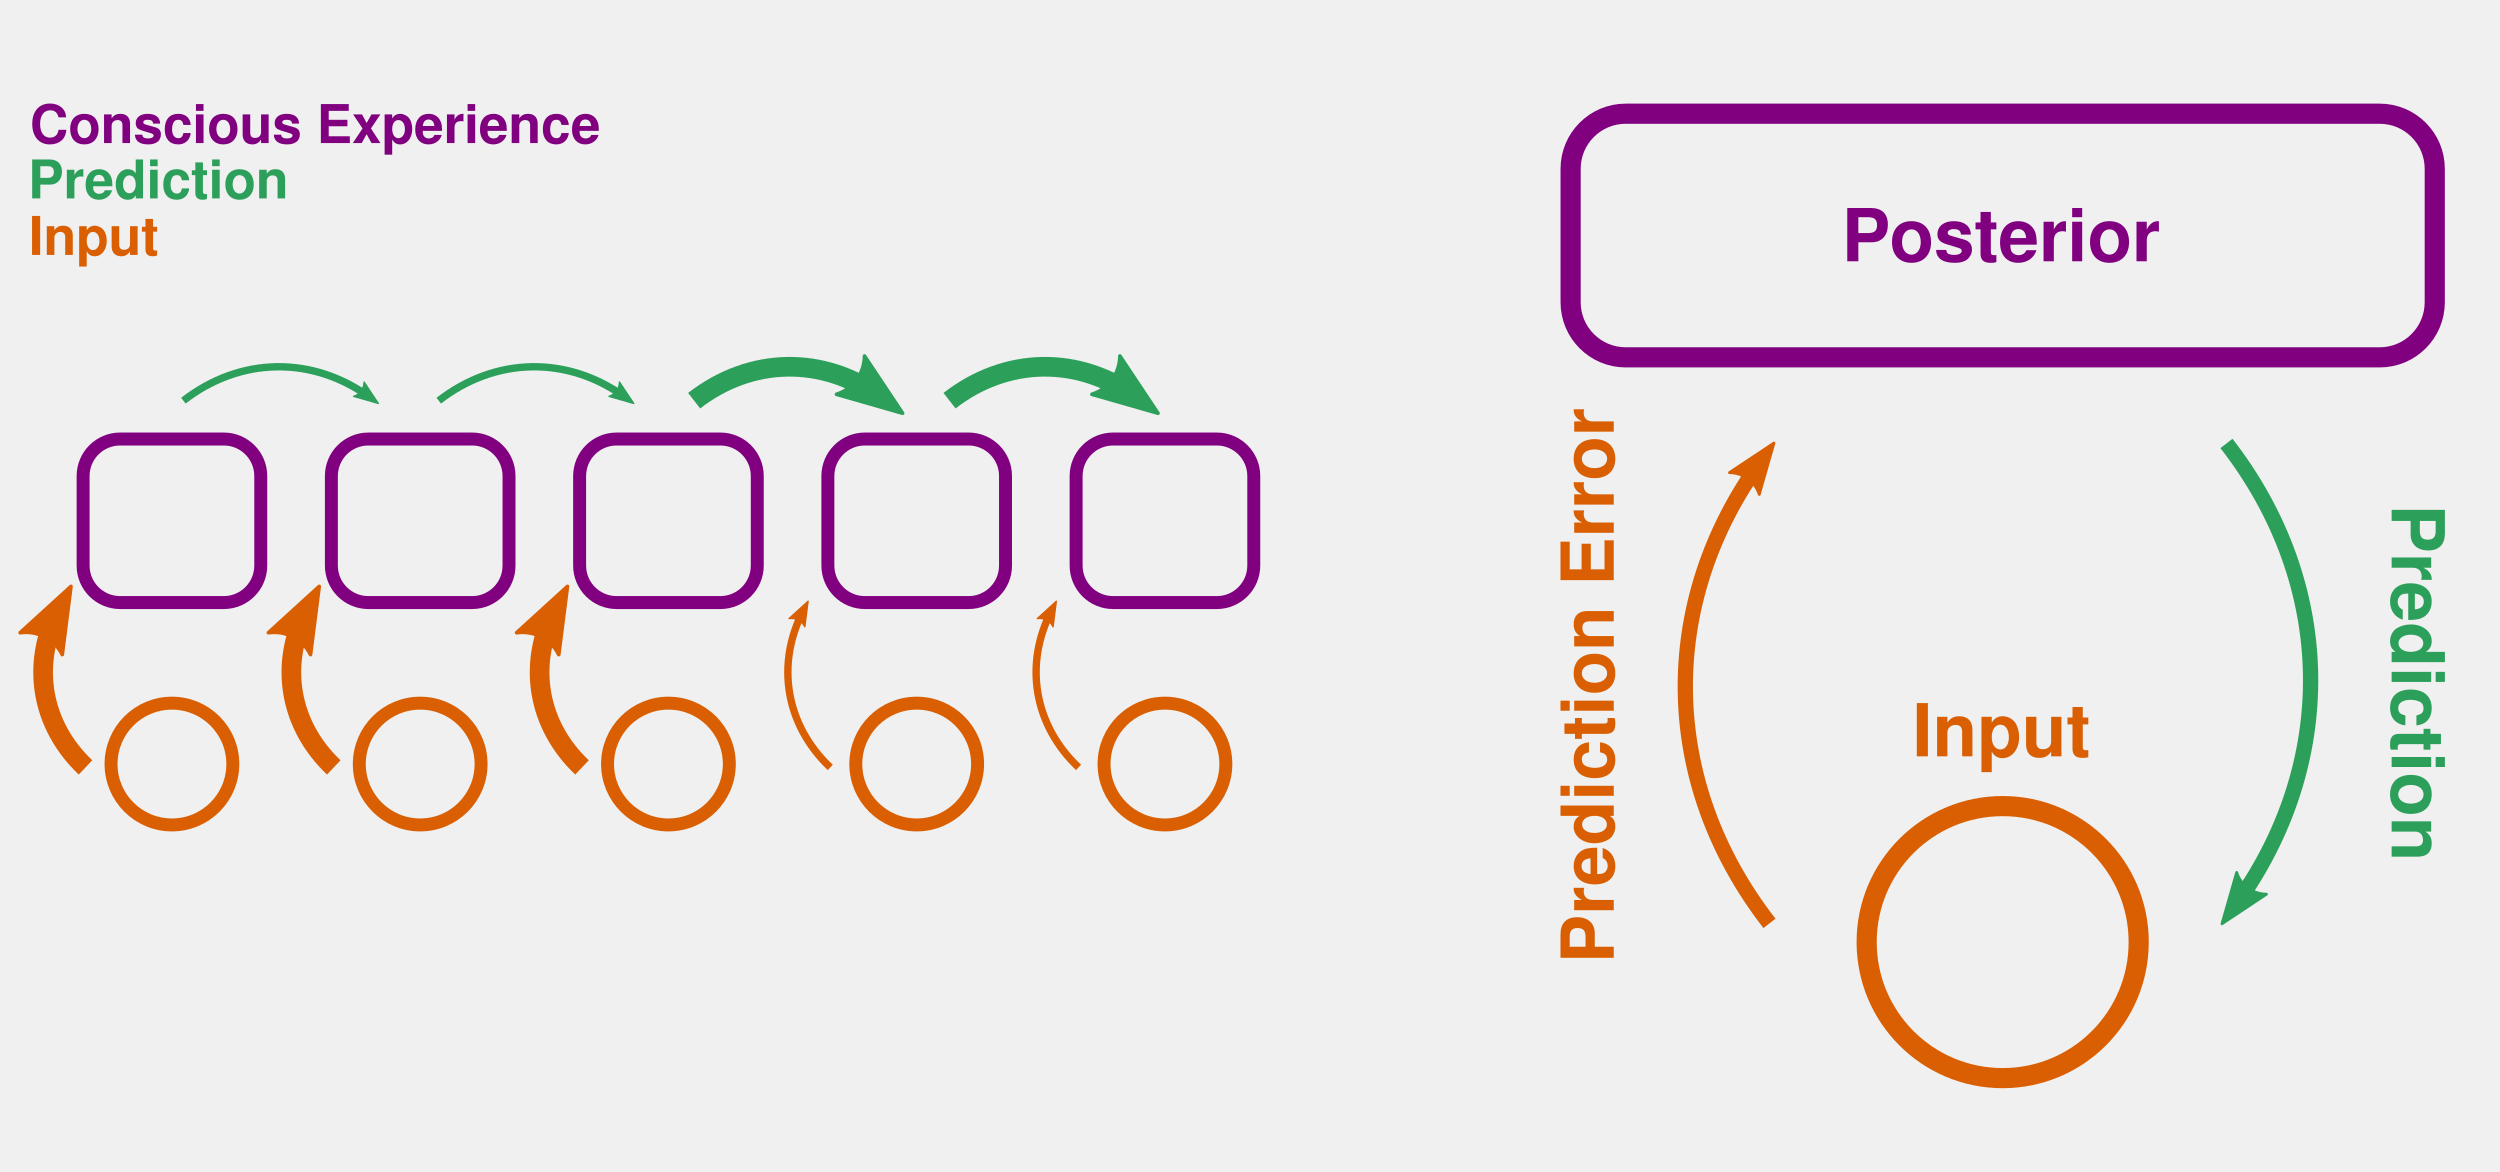
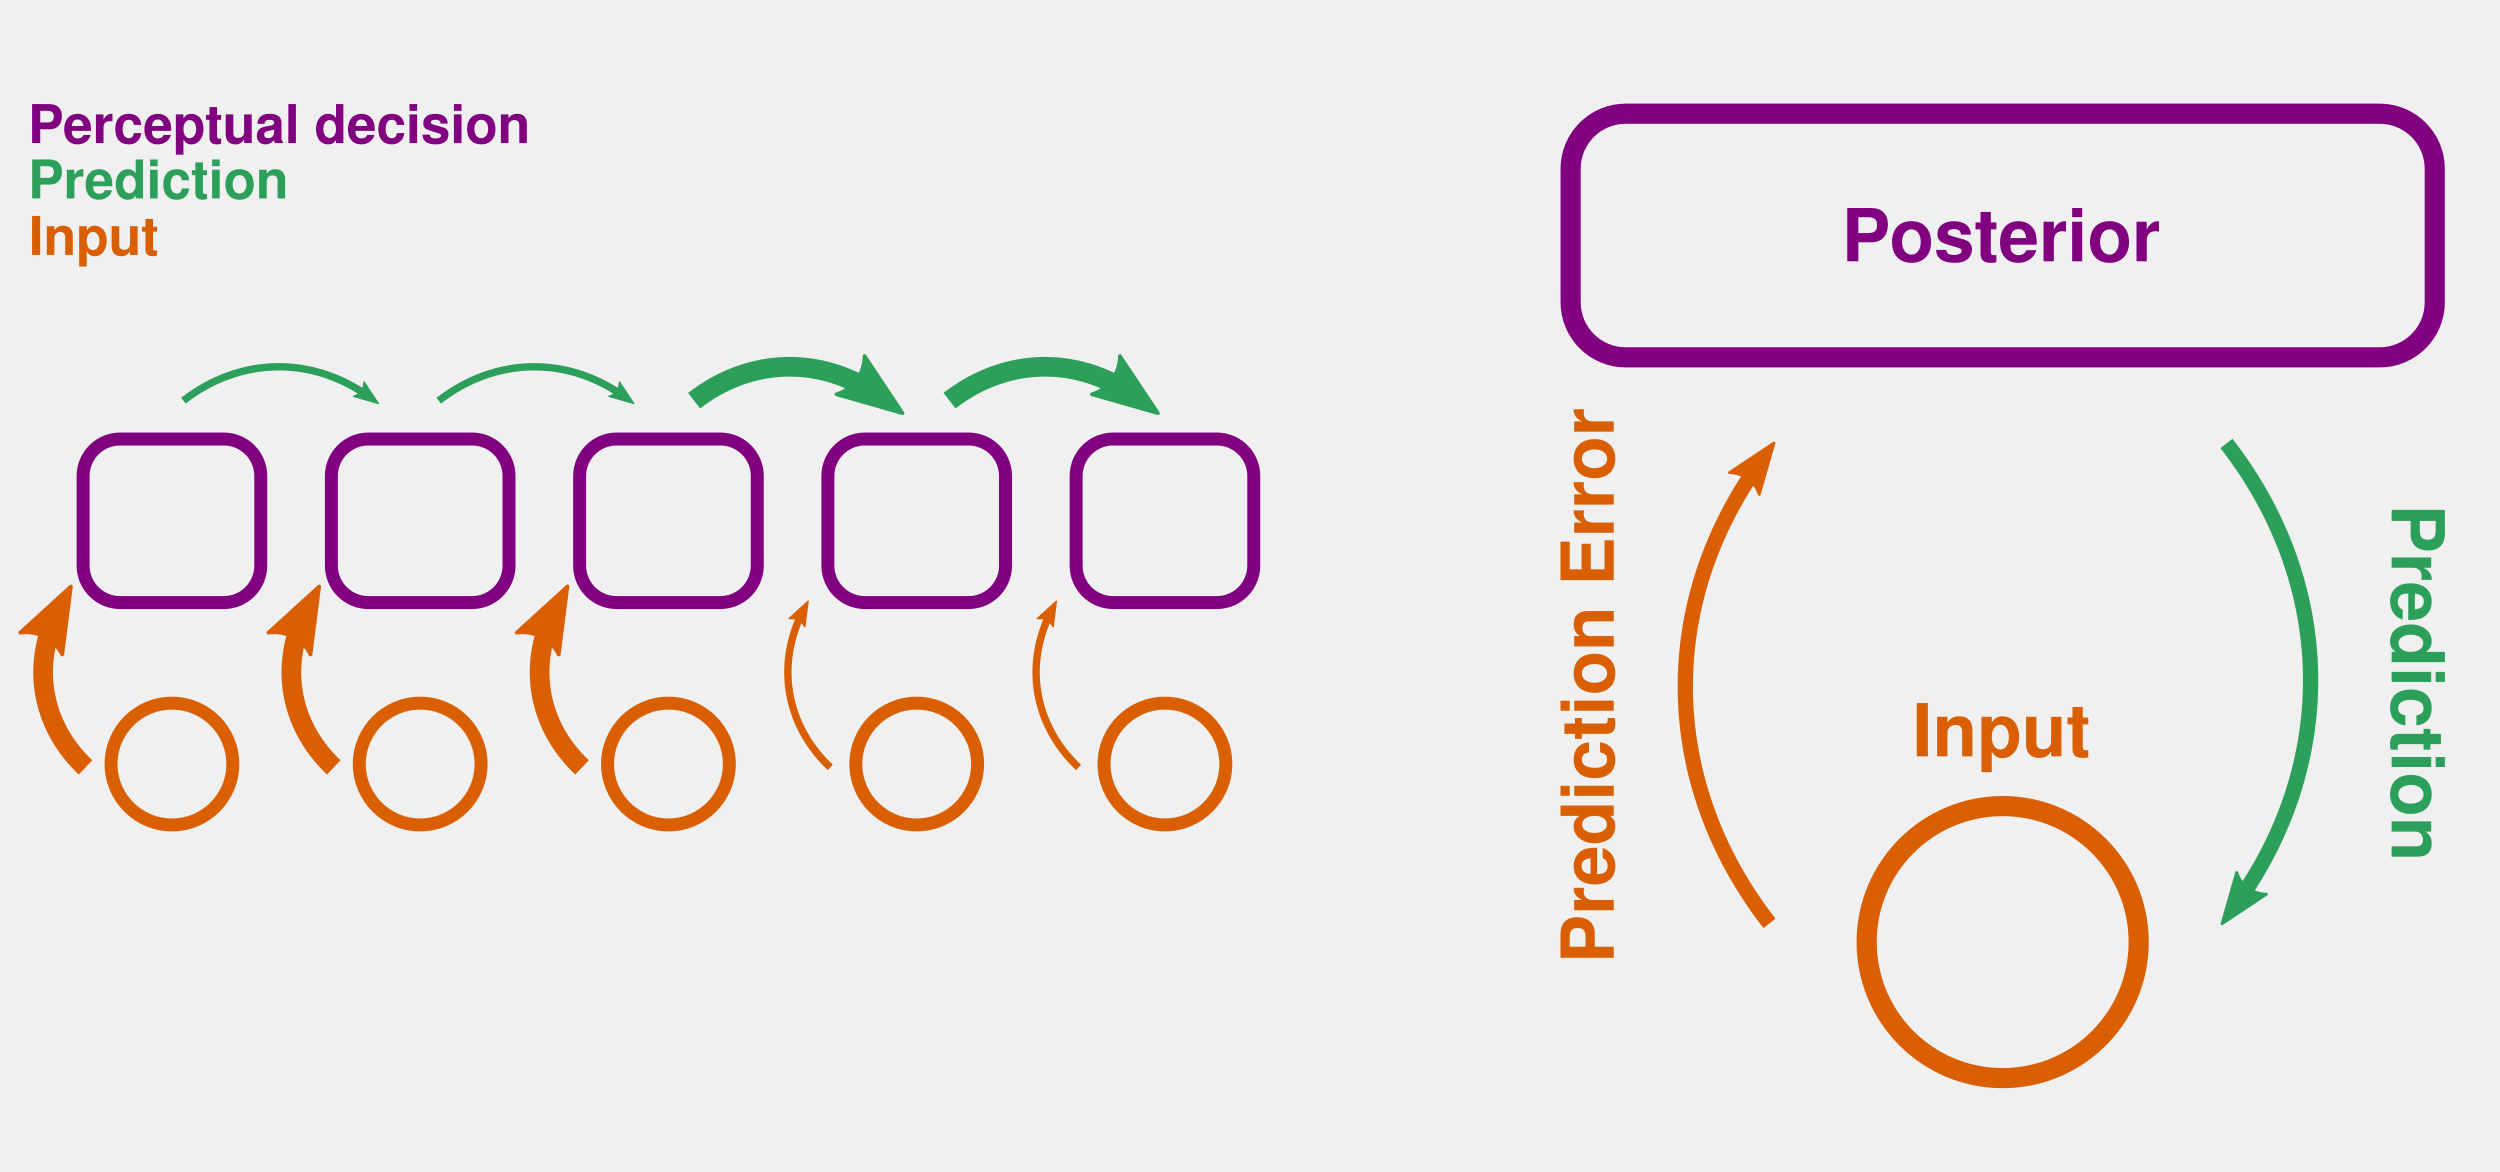
<svg xmlns="http://www.w3.org/2000/svg" width="1920" height="900" viewBox="0 0 508 238.125" version="1.1" id="svg951">
  <defs id="defs945">
    <marker style="overflow:visible" id="Arrow2Send" refX="0" refY="0" orient="auto">
      <path transform="matrix(-0.3,0,0,-0.3,0.69,0)" d="M 8.719,4.034 -2.207,0.016 8.719,-4.002 c -1.745,2.372 -1.735,5.617 -6e-7,8.035 z" style="fill:#000000;fill-opacity:1;fill-rule:evenodd;stroke:#000000;stroke-width:0.625;stroke-linejoin:round;stroke-opacity:1" id="path964" />
    </marker>
    <marker style="overflow:visible" id="Arrow1Mend" refX="0" refY="0" orient="auto">
      <path transform="matrix(-0.4,0,0,-0.4,-4,0)" style="fill:#000000;fill-opacity:1;fill-rule:evenodd;stroke:#000000;stroke-width:1pt;stroke-opacity:1" d="M 0,0 5,-5 -12.5,0 5,5 Z" id="path940" />
    </marker>
    <marker style="overflow:visible" id="TriangleOutM" refX="0" refY="0" orient="auto">
      <path transform="scale(0.4)" style="fill:#000000;fill-opacity:1;fill-rule:evenodd;stroke:#000000;stroke-width:1pt;stroke-opacity:1" d="M 5.77,0 -2.88,5 V -5 Z" id="path1076" />
    </marker>
    <marker style="overflow:visible" id="Arrow1Lend" refX="0" refY="0" orient="auto">
      <path transform="matrix(-0.8,0,0,-0.8,-10,0)" style="fill:#000000;fill-opacity:1;fill-rule:evenodd;stroke:#000000;stroke-width:1pt;stroke-opacity:1" d="M 0,0 5,-5 -12.5,0 5,5 Z" id="path934" />
    </marker>
    <clipPath id="clipPath398" clipPathUnits="userSpaceOnUse">
      <rect ry="2.725" y="-35.658" x="42.233" height="187.99" width="222.703" id="rect400" style="opacity:0.5;fill:#ff0000;fill-opacity:1;stroke:#ff0000;stroke-width:0;stroke-miterlimit:4;stroke-dasharray:none;stroke-dashoffset:0;paint-order:fill markers stroke" />
    </clipPath>
    <marker style="overflow:visible" id="Arrow2Send-3" refX="0" refY="0" orient="auto">
      <path transform="matrix(-0.3,0,0,-0.3,0.69,0)" d="M 8.719,4.034 -2.207,0.016 8.719,-4.002 c -1.745,2.372 -1.735,5.617 -6e-7,8.035 z" style="fill:#000000;fill-opacity:1;fill-rule:evenodd;stroke:#000000;stroke-width:0.625;stroke-linejoin:round;stroke-opacity:1" id="path964-6" />
    </marker>
    <clipPath clipPathUnits="userSpaceOnUse" id="clipPath175">
      <rect style="opacity:0.2;fill:#4d4d4d;stroke:#4d4d4d;stroke-width:1.012;stroke-miterlimit:10;stop-color:#000000" id="rect177" width="217.788" height="164.129" x="103.571" y="48.398" />
    </clipPath>
    <marker orient="auto" refY="0" refX="0" id="marker42143-9" style="overflow:visible">
      <path id="path42145-2" style="fill:#000000;fill-opacity:1;fill-rule:evenodd;stroke:#000000;stroke-width:0.625;stroke-linejoin:round;stroke-opacity:1" d="M 8.719,4.034 -2.207,0.016 8.719,-4.002 c -1.745,2.372 -1.735,5.617 -6e-7,8.035 z" transform="scale(-0.6)" />
    </marker>
    <marker orient="auto" refY="0" refX="0" id="marker42143" style="overflow:visible">
      <path id="path42145" style="fill:#000000;fill-opacity:1;fill-rule:evenodd;stroke:#000000;stroke-width:0.625;stroke-linejoin:round;stroke-opacity:1" d="M 8.719,4.034 -2.207,0.016 8.719,-4.002 c -1.745,2.372 -1.735,5.617 -6e-7,8.035 z" transform="scale(-0.6)" />
    </marker>
    <marker orient="auto" refY="0" refX="0" id="marker42143-9-3" style="overflow:visible">
      <path id="path42145-2-6" style="fill:#000000;fill-opacity:1;fill-rule:evenodd;stroke:#000000;stroke-width:0.625;stroke-linejoin:round;stroke-opacity:1" d="M 8.719,4.034 -2.207,0.016 8.719,-4.002 c -1.745,2.372 -1.735,5.617 -6e-7,8.035 z" transform="scale(-0.6)" />
    </marker>
    <marker orient="auto" refY="0" refX="0" id="marker42143-7" style="overflow:visible">
      <path id="path42145-5" style="fill:#000000;fill-opacity:1;fill-rule:evenodd;stroke:#000000;stroke-width:0.625;stroke-linejoin:round;stroke-opacity:1" d="M 8.719,4.034 -2.207,0.016 8.719,-4.002 c -1.745,2.372 -1.735,5.617 -6e-7,8.035 z" transform="scale(-0.6)" />
    </marker>
    <clipPath clipPathUnits="userSpaceOnUse" id="clipPath61">
      <rect style="opacity:0.2;fill:#ff0000;stroke:#ffffff;stroke-width:0.67;stop-color:#000000" id="rect63" width="471.888" height="193.112" x="-17.044" y="-0.893" />
    </clipPath>
    <marker orient="auto" refY="0" refX="0" id="Arrow2Send-36-5" style="overflow:visible">
      <path id="path1328-7-0" style="fill:#d95f02;fill-opacity:1;fill-rule:evenodd;stroke:#d95f02;stroke-width:0.625;stroke-linejoin:round;stroke-opacity:1" d="M 8.719,4.034 -2.207,0.016 8.719,-4.002 c -1.745,2.372 -1.735,5.617 -6e-7,8.035 z" transform="matrix(-0.3,0,0,-0.3,0.69,0)" />
    </marker>
    <marker orient="auto" refY="0" refX="0" id="Arrow2Send-36-5-3" style="overflow:visible">
      <path id="path1328-7-0-2" style="fill:#d95f02;fill-opacity:1;fill-rule:evenodd;stroke:#d95f02;stroke-width:0.625;stroke-linejoin:round;stroke-opacity:1" d="M 8.719,4.034 -2.207,0.016 8.719,-4.002 c -1.745,2.372 -1.735,5.617 -6e-7,8.035 z" transform="matrix(-0.3,0,0,-0.3,0.69,0)" />
    </marker>
    <marker orient="auto" refY="0" refX="0" id="Arrow2Send-36-5-6" style="overflow:visible">
      <path id="path1328-7-0-1" style="fill:#d95f02;fill-opacity:1;fill-rule:evenodd;stroke:#d95f02;stroke-width:0.625;stroke-linejoin:round;stroke-opacity:1" d="M 8.719,4.034 -2.207,0.016 8.719,-4.002 c -1.745,2.372 -1.735,5.617 -6e-7,8.035 z" transform="matrix(-0.3,0,0,-0.3,0.69,0)" />
    </marker>
    <marker orient="auto" refY="0" refX="0" id="Arrow2Send-36-5-5" style="overflow:visible">
      <path id="path1328-7-0-4" style="fill:#d95f02;fill-opacity:1;fill-rule:evenodd;stroke:#d95f02;stroke-width:0.625;stroke-linejoin:round;stroke-opacity:1" d="M 8.719,4.034 -2.207,0.016 8.719,-4.002 c -1.745,2.372 -1.735,5.617 -6e-7,8.035 z" transform="matrix(-0.3,0,0,-0.3,0.69,0)" />
    </marker>
    <marker orient="auto" refY="0" refX="0" id="Arrow2Send-36-5-65" style="overflow:visible">
      <path id="path1328-7-0-6" style="fill:#d95f02;fill-opacity:1;fill-rule:evenodd;stroke:#d95f02;stroke-width:0.625;stroke-linejoin:round;stroke-opacity:1" d="M 8.719,4.034 -2.207,0.016 8.719,-4.002 c -1.745,2.372 -1.735,5.617 -6e-7,8.035 z" transform="matrix(-0.3,0,0,-0.3,0.69,0)" />
    </marker>
    <marker orient="auto" refY="0" refX="0" id="Arrow2Send-3-5-7" style="overflow:visible">
      <path id="path1328-6-3-5" style="fill:#2ca05a;fill-opacity:1;fill-rule:evenodd;stroke:#2ca05a;stroke-width:0.625;stroke-linejoin:round;stroke-opacity:1" d="M 8.719,4.034 -2.207,0.016 8.719,-4.002 c -1.745,2.372 -1.735,5.617 -6e-7,8.035 z" transform="matrix(-0.3,0,0,-0.3,0.69,0)" />
    </marker>
    <marker orient="auto" refY="0" refX="0" id="Arrow2Send-3-5-7-2" style="overflow:visible">
      <path id="path1328-6-3-5-2" style="fill:#2ca05a;fill-opacity:1;fill-rule:evenodd;stroke:#2ca05a;stroke-width:0.625;stroke-linejoin:round;stroke-opacity:1" d="M 8.719,4.034 -2.207,0.016 8.719,-4.002 c -1.745,2.372 -1.735,5.617 -6e-7,8.035 z" transform="matrix(-0.3,0,0,-0.3,0.69,0)" />
    </marker>
    <marker orient="auto" refY="0" refX="0" id="Arrow2Send-3-5-7-9" style="overflow:visible">
      <path id="path1328-6-3-5-7" style="fill:#2ca05a;fill-opacity:1;fill-rule:evenodd;stroke:#2ca05a;stroke-width:0.625;stroke-linejoin:round;stroke-opacity:1" d="M 8.719,4.034 -2.207,0.016 8.719,-4.002 c -1.745,2.372 -1.735,5.617 -6e-7,8.035 z" transform="matrix(-0.3,0,0,-0.3,0.69,0)" />
    </marker>
    <marker orient="auto" refY="0" refX="0" id="Arrow2Send-3-5-7-6" style="overflow:visible">
      <path id="path1328-6-3-5-1" style="fill:#2ca05a;fill-opacity:1;fill-rule:evenodd;stroke:#2ca05a;stroke-width:0.625;stroke-linejoin:round;stroke-opacity:1" d="M 8.719,4.034 -2.207,0.016 8.719,-4.002 c -1.745,2.372 -1.735,5.617 -6e-7,8.035 z" transform="matrix(-0.3,0,0,-0.3,0.69,0)" />
    </marker>
    <marker orient="auto" refY="0" refX="0" id="Arrow2Send-36" style="overflow:visible">
      <path id="path1328-7" style="fill:#d95f02;fill-opacity:1;fill-rule:evenodd;stroke:#d95f02;stroke-width:0.625;stroke-linejoin:round;stroke-opacity:1" d="M 8.719,4.034 -2.207,0.016 8.719,-4.002 c -1.745,2.372 -1.735,5.617 -6e-7,8.035 z" transform="matrix(-0.3,0,0,-0.3,0.69,0)" />
    </marker>
    <marker orient="auto" refY="0" refX="0" id="Arrow2Send-3-5" style="overflow:visible">
      <path id="path1328-6-3" style="fill:#2ca05a;fill-opacity:1;fill-rule:evenodd;stroke:#2ca05a;stroke-width:0.625;stroke-linejoin:round;stroke-opacity:1" d="M 8.719,4.034 -2.207,0.016 8.719,-4.002 c -1.745,2.372 -1.735,5.617 -6e-7,8.035 z" transform="matrix(-0.3,0,0,-0.3,0.69,0)" />
    </marker>
  </defs>
  <g id="layer1" transform="translate(33.97126,-9.272665)">
    <g id="g956">
      <g id="g26927" style="display:inline" transform="matrix(3.520256,0,0,3.520256,-439.5491,-148.2372)">
        <g id="g122" transform="matrix(0.8896034,0,0,0.8896034,12.92381,4.674744)">
          <g id="g3127-2" transform="matrix(0.5850555,0,0,0.5850555,34.07554,18.37387)" style="display:inline;stroke:#d95f02;stroke-width:1.437;stroke-miterlimit:4;stroke-dasharray:none">
            <circle r="6.753" cy="130.319" cx="157.358" id="path4033-6" style="opacity:1;fill:none;fill-opacity:0;stroke:#d95f02;stroke-width:1.437;stroke-miterlimit:4;stroke-dasharray:none" />
          </g>
          <g id="g3127-2-9" transform="matrix(0.5850555,0,0,0.5850555,50.18374,18.37387)" style="display:inline;stroke:#d95f02;stroke-width:1.437;stroke-miterlimit:4;stroke-dasharray:none">
            <circle r="6.753" cy="130.319" cx="157.358" id="path4033-6-3" style="opacity:1;fill:none;fill-opacity:0;stroke:#d95f02;stroke-width:1.437;stroke-miterlimit:4;stroke-dasharray:none" />
          </g>
          <g id="g3127-2-1" transform="matrix(0.5850555,0,0,0.5850555,66.29196,18.37387)" style="display:inline;stroke:#d95f02;stroke-width:1.437;stroke-miterlimit:4;stroke-dasharray:none">
            <circle r="6.753" cy="130.319" cx="157.358" id="path4033-6-9" style="opacity:1;fill:none;fill-opacity:0;stroke:#d95f02;stroke-width:1.437;stroke-miterlimit:4;stroke-dasharray:none" />
          </g>
          <g id="g3127-2-4" transform="matrix(0.5850555,0,0,0.5850555,82.40017,18.37387)" style="display:inline;stroke:#d95f02;stroke-width:1.437;stroke-miterlimit:4;stroke-dasharray:none">
            <circle r="6.753" cy="130.319" cx="157.358" id="path4033-6-7" style="opacity:1;fill:none;fill-opacity:0;stroke:#d95f02;stroke-width:1.437;stroke-miterlimit:4;stroke-dasharray:none" />
          </g>
          <g id="g3127-2-8" transform="matrix(0.5850555,0,0,0.5850555,98.50839,18.37387)" style="display:inline;stroke:#d95f02;stroke-width:1.437;stroke-miterlimit:4;stroke-dasharray:none">
            <circle r="6.753" cy="130.319" cx="157.358" id="path4033-6-4" style="opacity:1;fill:none;fill-opacity:0;stroke:#d95f02;stroke-width:1.437;stroke-miterlimit:4;stroke-dasharray:none" />
          </g>
          <rect style="display:inline;fill:none;fill-opacity:0;stroke:#800080;stroke-width:0.841;stroke-miterlimit:4;stroke-dasharray:none" id="rect4084-1-7" width="11.527" height="10.612" x="120.375" y="73.528" ry="2.4" />
          <rect style="display:inline;fill:none;fill-opacity:0;stroke:#800080;stroke-width:0.841;stroke-miterlimit:4;stroke-dasharray:none" id="rect4084-1-7-9" width="11.527" height="10.612" x="136.484" y="73.528" ry="2.4" />
          <rect style="display:inline;fill:none;fill-opacity:0;stroke:#800080;stroke-width:0.841;stroke-miterlimit:4;stroke-dasharray:none" id="rect4084-1-7-2" width="11.527" height="10.612" x="152.592" y="73.528" ry="2.4" />
          <rect style="display:inline;fill:none;fill-opacity:0;stroke:#800080;stroke-width:0.841;stroke-miterlimit:4;stroke-dasharray:none" id="rect4084-1-7-0" width="11.527" height="10.612" x="168.7" y="73.528" ry="2.4" />
          <rect style="display:inline;fill:none;fill-opacity:0;stroke:#800080;stroke-width:0.841;stroke-miterlimit:4;stroke-dasharray:none" id="rect4084-1-7-23" width="11.527" height="10.612" x="184.808" y="73.528" ry="2.4" />
          <path style="display:inline;opacity:1;fill:none;fill-opacity:0;stroke:#d95f02;stroke-width:1.277;stroke-miterlimit:4;stroke-dasharray:none;marker-end:url(#Arrow2Send-36-5)" id="path2087-2-3" transform="rotate(171.2988)" d="m -104.797,-111.979 a 11.974,9.837 0 0 1 0.171,10.355" />
          <path style="display:inline;opacity:1;fill:none;fill-opacity:0;stroke:#d95f02;stroke-width:1.277;stroke-miterlimit:4;stroke-dasharray:none;marker-end:url(#Arrow2Send-36-5-3)" id="path2087-2-3-0" transform="rotate(171.2988)" d="m -120.72,-114.416 a 11.974,9.837 0 0 1 0.171,10.355" />
          <path style="display:inline;opacity:1;fill:none;fill-opacity:0;stroke:#d95f02;stroke-width:1.277;stroke-miterlimit:4;stroke-dasharray:none;marker-end:url(#Arrow2Send-36-5-6)" id="path2087-2-3-5" transform="rotate(171.2988)" d="m -136.642,-116.853 a 11.974,9.837 0 0 1 0.171,10.355" />
          <path style="display:inline;opacity:1;fill:none;fill-opacity:0;stroke:#d95f02;stroke-width:0.479;stroke-miterlimit:4;stroke-dasharray:none;marker-end:url(#Arrow2Send-36-5-5)" id="path2087-2-3-7" transform="rotate(171.2988)" d="m -152.565,-119.29 a 11.974,9.837 0 0 1 0.171,10.355" />
          <path style="display:inline;opacity:1;fill:none;fill-opacity:0;stroke:#d95f02;stroke-width:0.479;stroke-miterlimit:4;stroke-dasharray:none;marker-end:url(#Arrow2Send-36-5-65)" id="path2087-2-3-9" transform="rotate(171.2988)" d="m -168.488,-121.727 a 11.974,9.837 0 0 1 0.171,10.355" />
          <path style="display:inline;opacity:1;fill:none;fill-opacity:0;stroke:#2ca05a;stroke-width:0.479;stroke-miterlimit:4;stroke-dasharray:none;marker-end:url(#Arrow2Send-3-5-7)" id="path2087-7-7-9" transform="rotate(-90)" d="m -71.041,126.881 a 14.025,11.521 0 0 1 0.2,12.128" />
          <path style="display:inline;opacity:1;fill:none;fill-opacity:0;stroke:#2ca05a;stroke-width:0.479;stroke-miterlimit:4;stroke-dasharray:none;marker-end:url(#Arrow2Send-3-5-7-2)" id="path2087-7-7-9-8" transform="rotate(-90)" d="m -71.041,143.452 a 14.025,11.521 0 0 1 0.2,12.128" />
          <path style="display:inline;opacity:1;fill:none;fill-opacity:0;stroke:#2ca05a;stroke-width:1.277;stroke-miterlimit:4;stroke-dasharray:none;marker-end:url(#Arrow2Send-3-5-7-9)" id="path2087-7-7-9-3" transform="rotate(-90)" d="m -71.041,160.023 a 14.025,11.521 0 0 1 0.2,12.128" />
          <path style="display:inline;opacity:1;fill:none;fill-opacity:0;stroke:#2ca05a;stroke-width:1.277;stroke-miterlimit:4;stroke-dasharray:none;marker-end:url(#Arrow2Send-3-5-7-6)" id="path2087-7-7-9-2" transform="rotate(-90)" d="m -71.041,176.594 a 14.025,11.521 0 0 1 0.2,12.128" />
        </g>
        <g id="g227" transform="translate(0,-8.568592)">
          <text y="68.028" x="116.874" style="font-variant:normal;font-weight:normal;font-size:3.07px;font-family:Helvetica;-inkscape-font-specification:Helvetica;writing-mode:lr-tb;display:inline;fill:#d95f02;fill-opacity:1;fill-rule:nonzero;stroke:none;stroke-width:0.384" id="text618-6-0-5-0-2">
            <tspan x="116.874" y="68.028" id="tspan616-2-9-0-9-5" style="font-style:normal;font-variant:normal;font-weight:bold;font-stretch:normal;font-family:Helvetica;-inkscape-font-specification:'Helvetica Bold';fill:#d95f02;stroke-width:0.384">Input</tspan>
          </text>
          <text y="64.765" x="116.834" style="font-variant:normal;font-weight:normal;font-size:3.07px;font-family:Helvetica;-inkscape-font-specification:Helvetica;writing-mode:lr-tb;display:inline;fill:#2ca05a;fill-opacity:1;fill-rule:nonzero;stroke:none;stroke-width:0.384" id="text618-6-0-5-3-3-4">
            <tspan x="116.834" y="64.765" id="tspan616-2-9-0-6-6-5" style="font-style:normal;font-variant:normal;font-weight:bold;font-stretch:normal;font-family:Helvetica;-inkscape-font-specification:'Helvetica Bold';fill:#2ca05a;stroke-width:0.384">Prediction</tspan>
          </text>
-           <text id="text618-6-0-3-0-3" style="font-variant:normal;font-weight:normal;font-size:3.07px;font-family:Helvetica;-inkscape-font-specification:Helvetica;writing-mode:lr-tb;display:inline;fill:#800080;fill-opacity:1;fill-rule:nonzero;stroke:none;stroke-width:0.384" x="133.402" y="61.57">
-             <tspan id="tspan3766-6-7" style="font-style:normal;font-variant:normal;font-weight:bold;font-stretch:normal;font-family:Helvetica;-inkscape-font-specification:'Helvetica Bold';text-align:center;text-anchor:middle;fill:#800080;stroke-width:0.384" y="61.57" x="133.402">Conscious Experience</tspan>
+           <text id="text618-6-0-3-0-3" style="font-variant:normal;font-weight:normal;font-size:3.07px;font-family:Helvetica;-inkscape-font-specification:Helvetica;writing-mode:lr-tb;display:inline;fill:#800080;fill-opacity:1;fill-rule:nonzero;stroke:none;stroke-width:0.384" x="131.325" y="61.57">
+             <tspan id="tspan3766-6-7" style="font-style:normal;font-variant:normal;font-weight:bold;font-stretch:normal;font-family:Helvetica;-inkscape-font-specification:'Helvetica Bold';text-align:center;text-anchor:middle;fill:#800080;stroke-width:0.384" y="61.57" x="131.325">Perceptual decision</tspan>
          </text>
        </g>
      </g>
      <g id="g26895" transform="matrix(3.428697,0,0,3.428697,-170.3391,-337.5933)" style="display:inline">
        <circle r="8.061" cy="156.999" cx="158.46" id="path4033" style="vector-effect:none;fill:none;fill-opacity:0;stroke:#d95f02;stroke-width:1.194" />
        <rect style="vector-effect:none;fill:none;fill-opacity:0;stroke:#800080;stroke-width:1.194;stroke-miterlimit:4;stroke-dasharray:none" id="rect4084-1" width="51.213" height="14.44" x="132.854" y="107.904" ry="3.266" />
        <path style="opacity:1;vector-effect:none;fill:none;fill-opacity:0;stroke:#d95f02;stroke-width:0.906;stroke-miterlimit:4;stroke-dasharray:none;marker-end:url(#Arrow2Send-36)" id="path2087-2" transform="scale(-1)" d="m -144.639,-155.889 a 31.771,26.099 0 0 1 0.454,27.475" />
        <path style="opacity:1;vector-effect:none;fill:none;fill-opacity:0;stroke:#2ca05a;stroke-width:0.906;stroke-miterlimit:4;stroke-dasharray:none;marker-end:url(#Arrow2Send-3-5)" id="path2087-7-7" d="m 171.722,127.446 a 31.771,26.099 0 0 1 0.454,27.475" />
        <text y="135.41" x="-158.259" style="font-variant:normal;font-weight:normal;font-size:4.325px;font-family:Helvetica;-inkscape-font-specification:Helvetica;writing-mode:lr-tb;fill:#d95f02;fill-opacity:1;fill-rule:nonzero;stroke:none;stroke-width:0.541" id="text618-6-0-5-0" transform="rotate(-90)">
          <tspan x="-158.259" y="135.41" id="tspan616-2-9-0-9" style="font-style:normal;font-variant:normal;font-weight:bold;font-stretch:normal;font-family:Helvetica;-inkscape-font-specification:'Helvetica Bold';fill:#d95f02;stroke-width:0.541">Prediction Error</tspan>
        </text>
        <text y="-181.51" x="131.055" style="font-variant:normal;font-weight:normal;font-size:4.325px;font-family:Helvetica;-inkscape-font-specification:Helvetica;writing-mode:lr-tb;fill:#2ca05a;fill-opacity:1;fill-rule:nonzero;stroke:none;stroke-width:0.541" id="text618-6-0-5-3-3" transform="rotate(90)">
          <tspan x="131.055" y="-181.51" id="tspan616-2-9-0-6-6" style="font-style:normal;font-variant:normal;font-weight:bold;font-stretch:normal;font-family:Helvetica;-inkscape-font-specification:'Helvetica Bold';fill:#2ca05a;stroke-width:0.541">Prediction</tspan>
        </text>
        <text id="text618-6-0-3-0" style="font-variant:normal;font-weight:normal;font-size:4.325px;font-family:Helvetica;-inkscape-font-specification:Helvetica;writing-mode:lr-tb;fill:#800080;fill-opacity:1;fill-rule:nonzero;stroke:none;stroke-width:0.541" x="158.363" y="116.651">
          <tspan id="tspan3766-6" style="font-style:normal;font-variant:normal;font-weight:bold;font-stretch:normal;font-family:Helvetica;-inkscape-font-specification:'Helvetica Bold';text-align:center;text-anchor:middle;fill:#800080;stroke-width:0.541" y="116.651" x="158.363">Posterior</tspan>
        </text>
        <text y="145.989" x="153.106" style="font-variant:normal;font-weight:normal;font-size:4.325px;font-family:Helvetica;-inkscape-font-specification:Helvetica;writing-mode:lr-tb;display:inline;fill:#d95f02;fill-opacity:1;fill-rule:nonzero;stroke:none;stroke-width:0.541" id="text618-6-0-6">
          <tspan x="153.106" y="145.989" id="tspan616-2-9-73" style="font-style:normal;font-variant:normal;font-weight:bold;font-stretch:normal;font-family:Helvetica;-inkscape-font-specification:'Helvetica Bold';fill:#d95f02;stroke-width:0.541">Input</tspan>
        </text>
      </g>
    </g>
  </g>
</svg>
